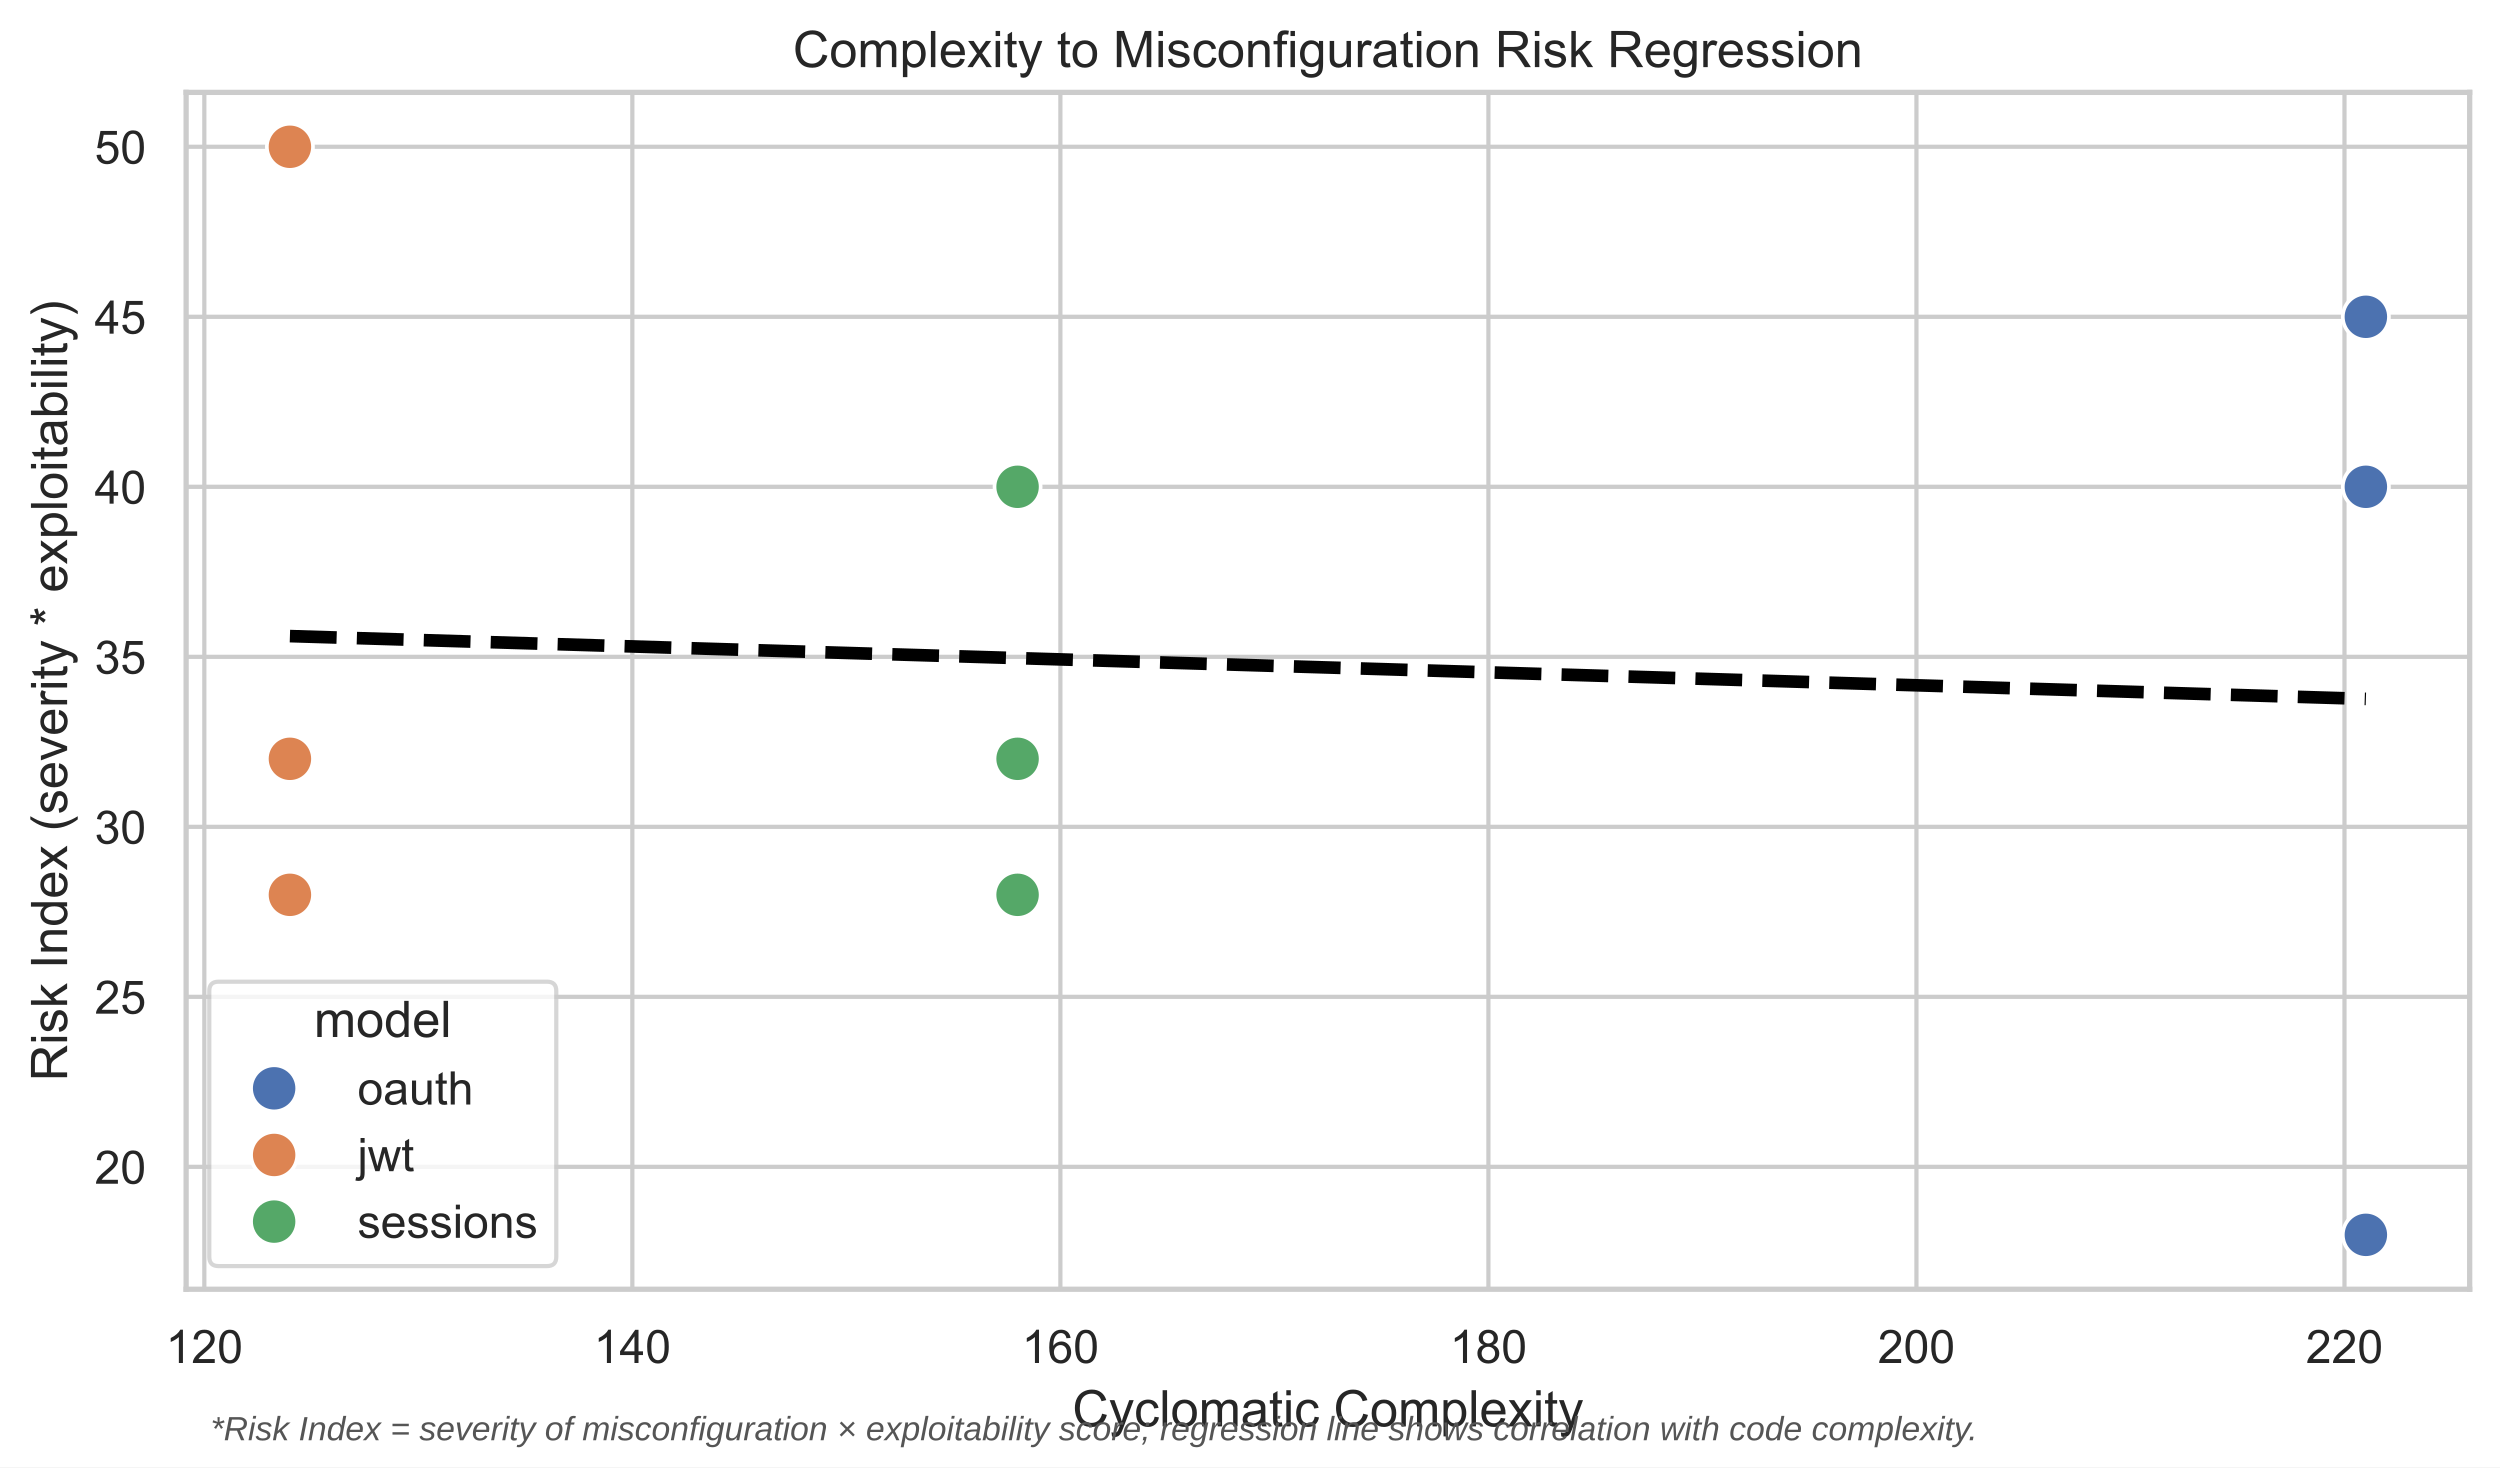
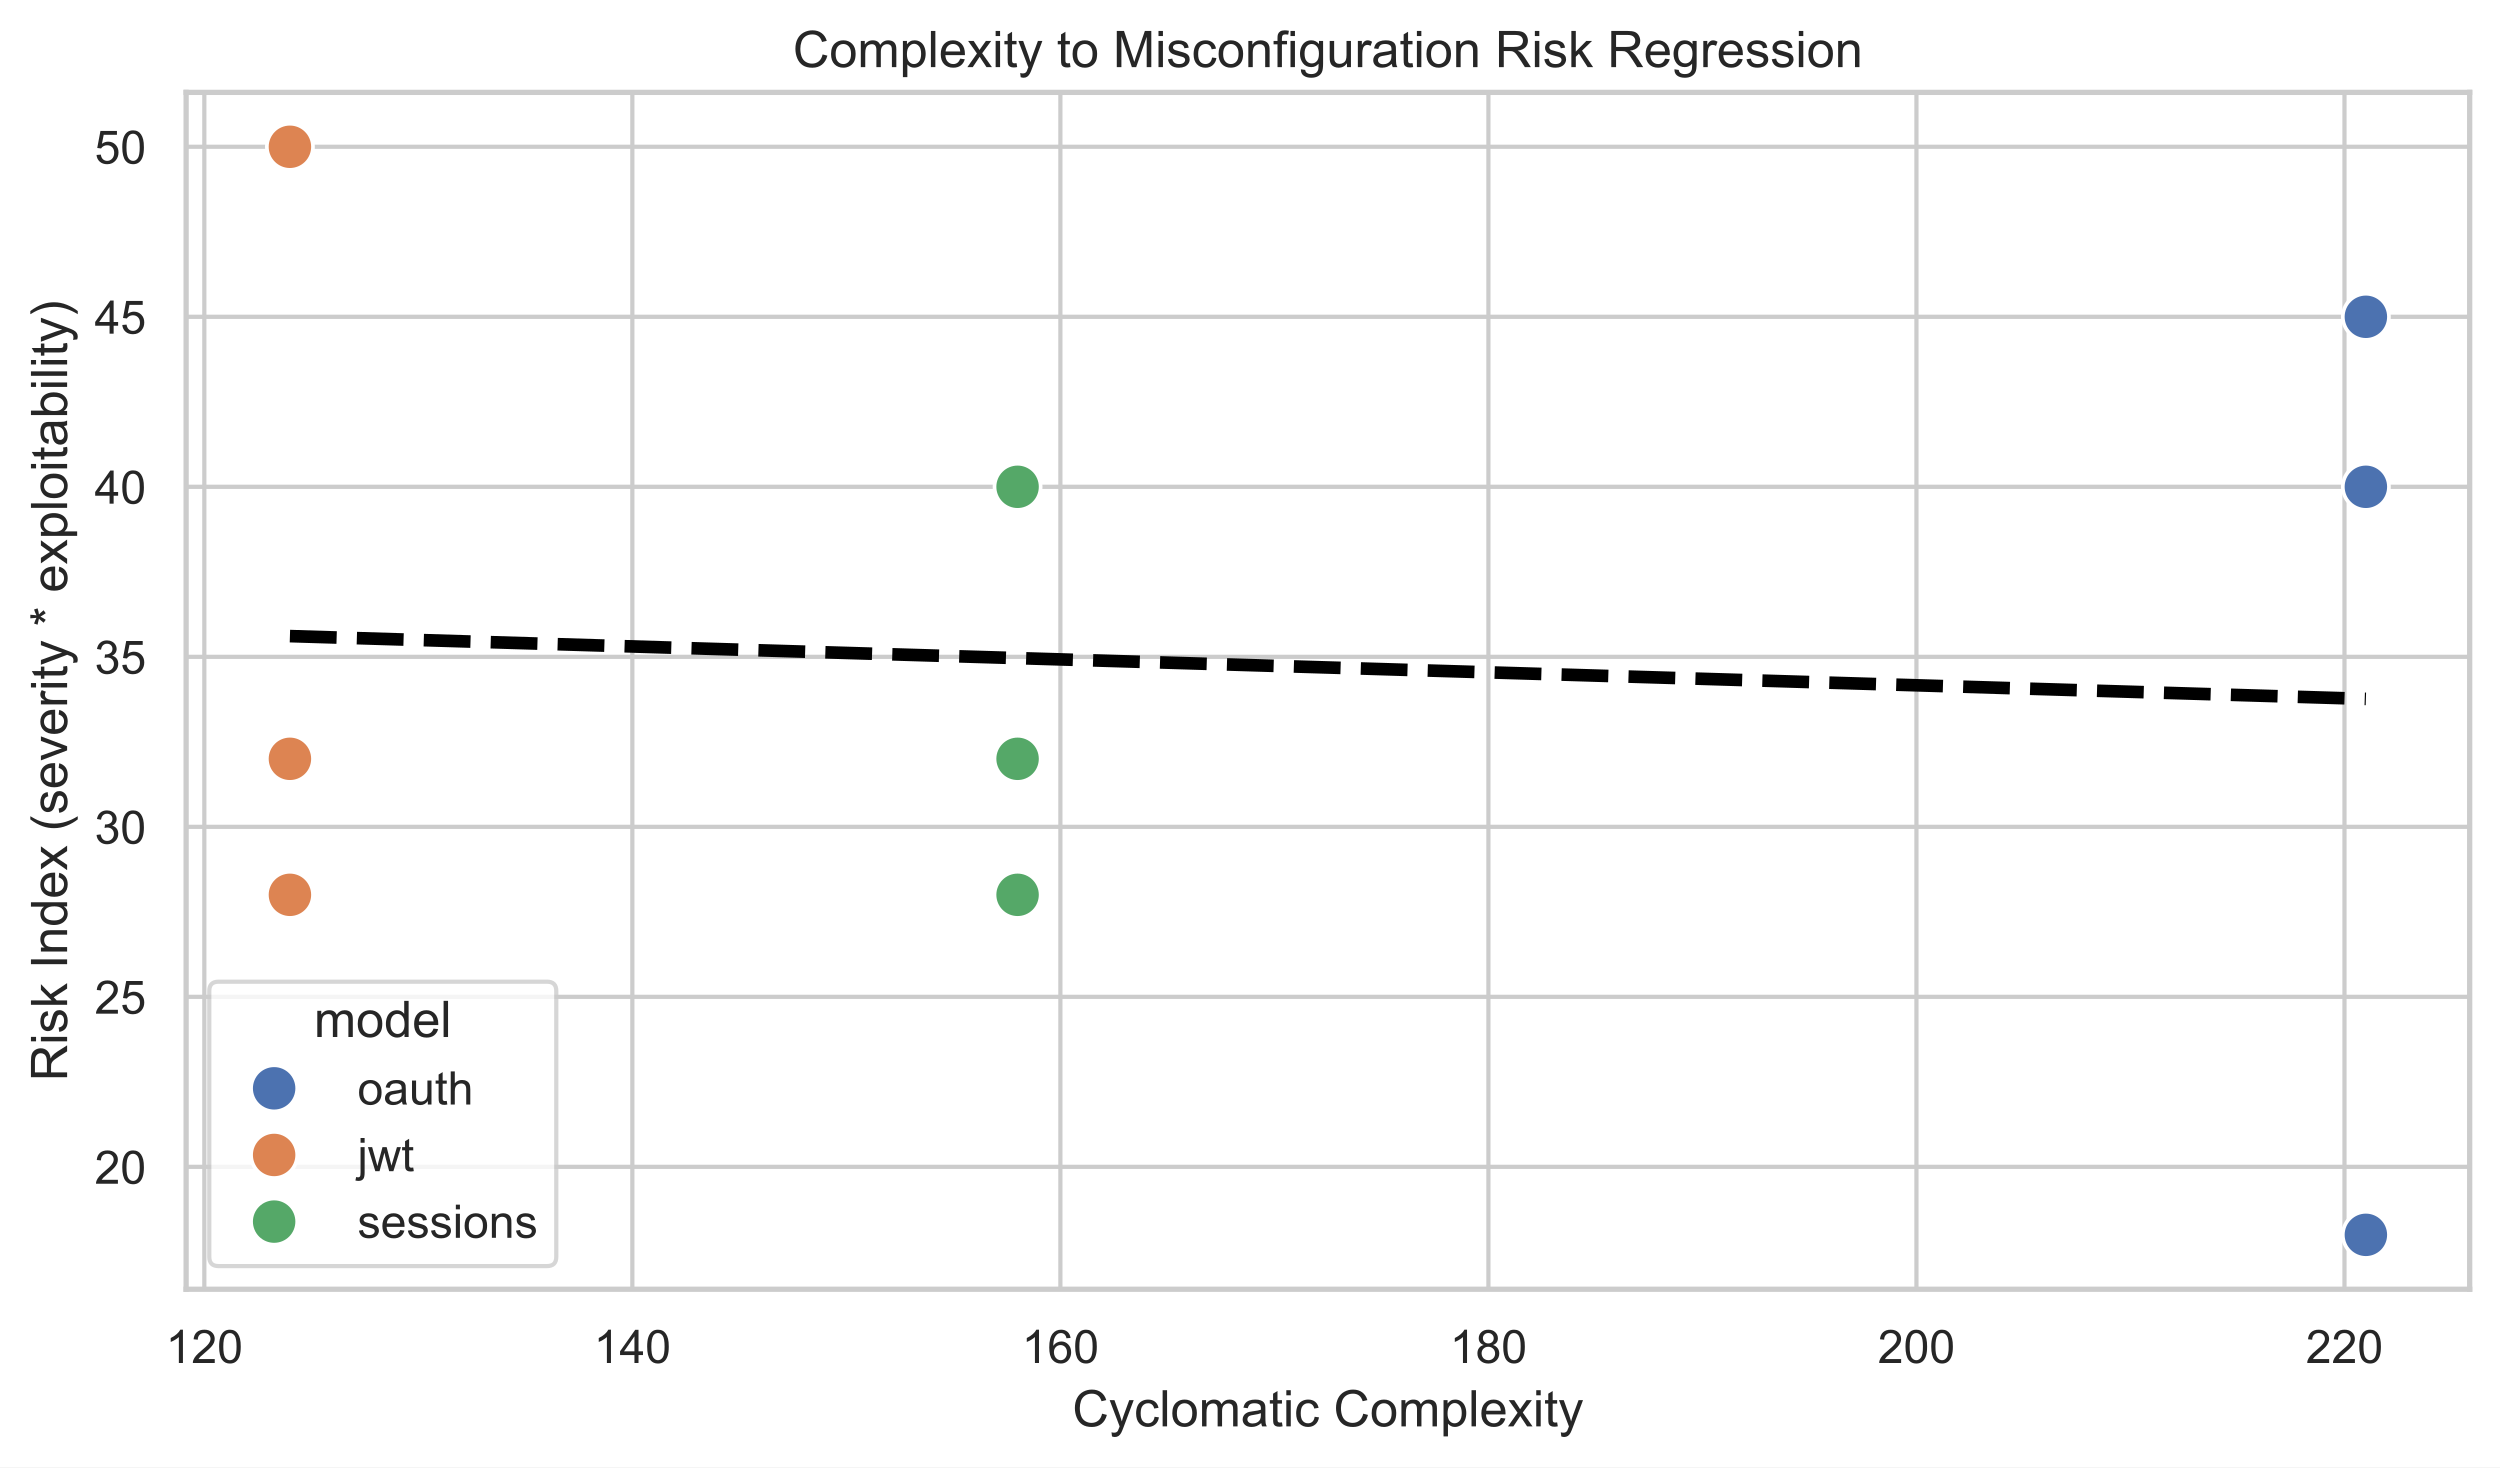
<svg xmlns="http://www.w3.org/2000/svg" xmlns:xlink="http://www.w3.org/1999/xlink" width="593.64pt" height="348.426pt" viewBox="0 0 593.64 348.426" version="1.1">
  <defs>
    <style type="text/css">*{stroke-linejoin: round; stroke-linecap: butt}</style>
  </defs>
  <g id="figure_1">
    <g id="patch_1">
      <path d="M 0 348.426  L 593.64 348.426  L 593.64 0  L 0 0  z " style="fill: #ffffff" />
    </g>
    <g id="axes_1">
      <g id="patch_2">
        <path d="M 44.196 306.14  L 586.44 306.14  L 586.44 21.936  L 44.196 21.936  z " style="fill: #ffffff" />
      </g>
      <g id="matplotlib.axis_1">
        <g id="xtick_1">
          <g id="line2d_1">
            <path d="M 48.516 306.14  L 48.516 21.936  " clip-path="url(#p06d125e34f)" style="fill: none; stroke: #cccccc; stroke-linecap: round" />
          </g>
          <g id="text_1">
            <g style="fill: #262626" transform="translate(39.34012 323.6488) scale(0.11 -0.11)">
              <defs>
                <path id="ArialMT-14" d="M 2384 0  L 1822 0  L 1822 3584  Q 1619 3391 1289 3197  Q 959 3003 697 2906  L 697 3450  Q 1169 3672 1522 3987  Q 1875 4303 2022 4600  L 2384 4600  L 2384 0  z " transform="scale(0.015625)" />
                <path id="ArialMT-15" d="M 3222 541  L 3222 0  L 194 0  Q 188 203 259 391  Q 375 700 629 1000  Q 884 1300 1366 1694  Q 2113 2306 2375 2664  Q 2638 3022 2638 3341  Q 2638 3675 2398 3904  Q 2159 4134 1775 4134  Q 1369 4134 1125 3890  Q 881 3647 878 3216  L 300 3275  Q 359 3922 746 4261  Q 1134 4600 1788 4600  Q 2447 4600 2831 4234  Q 3216 3869 3216 3328  Q 3216 3053 3103 2787  Q 2991 2522 2730 2228  Q 2469 1934 1863 1422  Q 1356 997 1212 845  Q 1069 694 975 541  L 3222 541  z " transform="scale(0.015625)" />
                <path id="ArialMT-13" d="M 266 2259  Q 266 3072 433 3567  Q 600 4063 929 4331  Q 1259 4600 1759 4600  Q 2128 4600 2406 4451  Q 2684 4303 2865 4023  Q 3047 3744 3150 3342  Q 3253 2941 3253 2259  Q 3253 1453 3087 958  Q 2922 463 2592 192  Q 2263 -78 1759 -78  Q 1097 -78 719 397  Q 266 969 266 2259  z M 844 2259  Q 844 1131 1108 757  Q 1372 384 1759 384  Q 2147 384 2411 759  Q 2675 1134 2675 2259  Q 2675 3391 2411 3762  Q 2147 4134 1753 4134  Q 1366 4134 1134 3806  Q 844 3388 844 2259  z " transform="scale(0.015625)" />
              </defs>
              <use xlink:href="#ArialMT-14" />
              <use xlink:href="#ArialMT-15" transform="translate(55.60938 0)" />
              <use xlink:href="#ArialMT-13" transform="translate(111.2188 0)" />
            </g>
          </g>
        </g>
        <g id="xtick_2">
          <g id="line2d_2">
            <path d="M 150.155 306.14  L 150.155 21.936  " clip-path="url(#p06d125e34f)" style="fill: none; stroke: #cccccc; stroke-linecap: round" />
          </g>
          <g id="text_2">
            <g style="fill: #262626" transform="translate(140.979 323.6488) scale(0.11 -0.11)">
              <defs>
                <path id="ArialMT-17" d="M 2069 0  L 2069 1097  L 81 1097  L 81 1613  L 2172 4581  L 2631 4581  L 2631 1613  L 3250 1613  L 3250 1097  L 2631 1097  L 2631 0  L 2069 0  z M 2069 1613  L 2069 3678  L 634 1613  L 2069 1613  z " transform="scale(0.015625)" />
              </defs>
              <use xlink:href="#ArialMT-14" />
              <use xlink:href="#ArialMT-17" transform="translate(55.60938 0)" />
              <use xlink:href="#ArialMT-13" transform="translate(111.2188 0)" />
            </g>
          </g>
        </g>
        <g id="xtick_3">
          <g id="line2d_3">
            <path d="M 251.794 306.14  L 251.794 21.936  " clip-path="url(#p06d125e34f)" style="fill: none; stroke: #cccccc; stroke-linecap: round" />
          </g>
          <g id="text_3">
            <g style="fill: #262626" transform="translate(242.618 323.6488) scale(0.11 -0.11)">
              <defs>
                <path id="ArialMT-19" d="M 3184 3459  L 2625 3416  Q 2550 3747 2413 3897  Q 2184 4138 1850 4138  Q 1581 4138 1378 3988  Q 1113 3794 959 3422  Q 806 3050 800 2363  Q 1003 2672 1297 2822  Q 1591 2972 1913 2972  Q 2475 2972 2870 2558  Q 3266 2144 3266 1488  Q 3266 1056 3080 686  Q 2894 316 2569 119  Q 2244 -78 1831 -78  Q 1128 -78 684 439  Q 241 956 241 2144  Q 241 3472 731 4075  Q 1159 4600 1884 4600  Q 2425 4600 2770 4297  Q 3116 3994 3184 3459  z M 888 1484  Q 888 1194 1011 928  Q 1134 663 1356 523  Q 1578 384 1822 384  Q 2178 384 2434 671  Q 2691 959 2691 1453  Q 2691 1928 2437 2201  Q 2184 2475 1800 2475  Q 1419 2475 1153 2201  Q 888 1928 888 1484  z " transform="scale(0.015625)" />
              </defs>
              <use xlink:href="#ArialMT-14" />
              <use xlink:href="#ArialMT-19" transform="translate(55.60938 0)" />
              <use xlink:href="#ArialMT-13" transform="translate(111.2188 0)" />
            </g>
          </g>
        </g>
        <g id="xtick_4">
          <g id="line2d_4">
            <path d="M 353.432 306.14  L 353.432 21.936  " clip-path="url(#p06d125e34f)" style="fill: none; stroke: #cccccc; stroke-linecap: round" />
          </g>
          <g id="text_4">
            <g style="fill: #262626" transform="translate(344.2569 323.6488) scale(0.11 -0.11)">
              <defs>
                <path id="ArialMT-1b" d="M 1131 2484  Q 781 2613 612 2850  Q 444 3088 444 3419  Q 444 3919 803 4259  Q 1163 4600 1759 4600  Q 2359 4600 2725 4251  Q 3091 3903 3091 3403  Q 3091 3084 2923 2848  Q 2756 2613 2416 2484  Q 2838 2347 3058 2040  Q 3278 1734 3278 1309  Q 3278 722 2862 322  Q 2447 -78 1769 -78  Q 1091 -78 675 323  Q 259 725 259 1325  Q 259 1772 486 2073  Q 713 2375 1131 2484  z M 1019 3438  Q 1019 3113 1228 2906  Q 1438 2700 1772 2700  Q 2097 2700 2305 2904  Q 2513 3109 2513 3406  Q 2513 3716 2298 3927  Q 2084 4138 1766 4138  Q 1444 4138 1231 3931  Q 1019 3725 1019 3438  z M 838 1322  Q 838 1081 952 856  Q 1066 631 1291 507  Q 1516 384 1775 384  Q 2178 384 2440 643  Q 2703 903 2703 1303  Q 2703 1709 2433 1975  Q 2163 2241 1756 2241  Q 1359 2241 1098 1978  Q 838 1716 838 1322  z " transform="scale(0.015625)" />
              </defs>
              <use xlink:href="#ArialMT-14" />
              <use xlink:href="#ArialMT-1b" transform="translate(55.60938 0)" />
              <use xlink:href="#ArialMT-13" transform="translate(111.2188 0)" />
            </g>
          </g>
        </g>
        <g id="xtick_5">
          <g id="line2d_5">
            <path d="M 455.071 306.14  L 455.071 21.936  " clip-path="url(#p06d125e34f)" style="fill: none; stroke: #cccccc; stroke-linecap: round" />
          </g>
          <g id="text_5">
            <g style="fill: #262626" transform="translate(445.8958 323.6488) scale(0.11 -0.11)">
              <use xlink:href="#ArialMT-15" />
              <use xlink:href="#ArialMT-13" transform="translate(55.60938 0)" />
              <use xlink:href="#ArialMT-13" transform="translate(111.2188 0)" />
            </g>
          </g>
        </g>
        <g id="xtick_6">
          <g id="line2d_6">
            <path d="M 556.71 306.14  L 556.71 21.936  " clip-path="url(#p06d125e34f)" style="fill: none; stroke: #cccccc; stroke-linecap: round" />
          </g>
          <g id="text_6">
            <g style="fill: #262626" transform="translate(547.5348 323.6488) scale(0.11 -0.11)">
              <use xlink:href="#ArialMT-15" />
              <use xlink:href="#ArialMT-15" transform="translate(55.60938 0)" />
              <use xlink:href="#ArialMT-13" transform="translate(111.2188 0)" />
            </g>
          </g>
        </g>
        <g id="text_7">
          <g style="fill: #262626" transform="translate(254.64 338.7001) scale(0.12 -0.12)">
            <defs>
              <path id="ArialMT-26" d="M 3763 1606  L 4369 1453  Q 4178 706 3683 314  Q 3188 -78 2472 -78  Q 1731 -78 1267 223  Q 803 525 561 1097  Q 319 1669 319 2325  Q 319 3041 592 3573  Q 866 4106 1370 4382  Q 1875 4659 2481 4659  Q 3169 4659 3637 4309  Q 4106 3959 4291 3325  L 3694 3184  Q 3534 3684 3231 3912  Q 2928 4141 2469 4141  Q 1941 4141 1586 3887  Q 1231 3634 1087 3207  Q 944 2781 944 2328  Q 944 1744 1114 1308  Q 1284 872 1643 656  Q 2003 441 2422 441  Q 2931 441 3284 734  Q 3638 1028 3763 1606  z " transform="scale(0.015625)" />
              <path id="ArialMT-5c" d="M 397 -1278  L 334 -750  Q 519 -800 656 -800  Q 844 -800 956 -737  Q 1069 -675 1141 -563  Q 1194 -478 1313 -144  Q 1328 -97 1363 -6  L 103 3319  L 709 3319  L 1400 1397  Q 1534 1031 1641 628  Q 1738 1016 1872 1384  L 2581 3319  L 3144 3319  L 1881 -56  Q 1678 -603 1566 -809  Q 1416 -1088 1222 -1217  Q 1028 -1347 759 -1347  Q 597 -1347 397 -1278  z " transform="scale(0.015625)" />
              <path id="ArialMT-46" d="M 2588 1216  L 3141 1144  Q 3050 572 2676 248  Q 2303 -75 1759 -75  Q 1078 -75 664 370  Q 250 816 250 1647  Q 250 2184 428 2587  Q 606 2991 970 3192  Q 1334 3394 1763 3394  Q 2303 3394 2647 3120  Q 2991 2847 3088 2344  L 2541 2259  Q 2463 2594 2264 2762  Q 2066 2931 1784 2931  Q 1359 2931 1093 2626  Q 828 2322 828 1663  Q 828 994 1084 691  Q 1341 388 1753 388  Q 2084 388 2306 591  Q 2528 794 2588 1216  z " transform="scale(0.015625)" />
              <path id="ArialMT-4f" d="M 409 0  L 409 4581  L 972 4581  L 972 0  L 409 0  z " transform="scale(0.015625)" />
              <path id="ArialMT-52" d="M 213 1659  Q 213 2581 725 3025  Q 1153 3394 1769 3394  Q 2453 3394 2887 2945  Q 3322 2497 3322 1706  Q 3322 1066 3130 698  Q 2938 331 2570 128  Q 2203 -75 1769 -75  Q 1072 -75 642 372  Q 213 819 213 1659  z M 791 1659  Q 791 1022 1069 705  Q 1347 388 1769 388  Q 2188 388 2466 706  Q 2744 1025 2744 1678  Q 2744 2294 2464 2611  Q 2184 2928 1769 2928  Q 1347 2928 1069 2612  Q 791 2297 791 1659  z " transform="scale(0.015625)" />
              <path id="ArialMT-50" d="M 422 0  L 422 3319  L 925 3319  L 925 2853  Q 1081 3097 1340 3245  Q 1600 3394 1931 3394  Q 2300 3394 2536 3241  Q 2772 3088 2869 2813  Q 3263 3394 3894 3394  Q 4388 3394 4653 3120  Q 4919 2847 4919 2278  L 4919 0  L 4359 0  L 4359 2091  Q 4359 2428 4304 2576  Q 4250 2725 4106 2815  Q 3963 2906 3769 2906  Q 3419 2906 3187 2673  Q 2956 2441 2956 1928  L 2956 0  L 2394 0  L 2394 2156  Q 2394 2531 2256 2718  Q 2119 2906 1806 2906  Q 1569 2906 1367 2781  Q 1166 2656 1075 2415  Q 984 2175 984 1722  L 984 0  L 422 0  z " transform="scale(0.015625)" />
              <path id="ArialMT-44" d="M 2588 409  Q 2275 144 1986 34  Q 1697 -75 1366 -75  Q 819 -75 525 192  Q 231 459 231 875  Q 231 1119 342 1320  Q 453 1522 633 1644  Q 813 1766 1038 1828  Q 1203 1872 1538 1913  Q 2219 1994 2541 2106  Q 2544 2222 2544 2253  Q 2544 2597 2384 2738  Q 2169 2928 1744 2928  Q 1347 2928 1158 2789  Q 969 2650 878 2297  L 328 2372  Q 403 2725 575 2942  Q 747 3159 1072 3276  Q 1397 3394 1825 3394  Q 2250 3394 2515 3294  Q 2781 3194 2906 3042  Q 3031 2891 3081 2659  Q 3109 2516 3109 2141  L 3109 1391  Q 3109 606 3145 398  Q 3181 191 3288 0  L 2700 0  Q 2613 175 2588 409  z M 2541 1666  Q 2234 1541 1622 1453  Q 1275 1403 1131 1340  Q 988 1278 909 1158  Q 831 1038 831 891  Q 831 666 1001 516  Q 1172 366 1500 366  Q 1825 366 2078 508  Q 2331 650 2450 897  Q 2541 1088 2541 1459  L 2541 1666  z " transform="scale(0.015625)" />
              <path id="ArialMT-57" d="M 1650 503  L 1731 6  Q 1494 -44 1306 -44  Q 1000 -44 831 53  Q 663 150 594 308  Q 525 466 525 972  L 525 2881  L 113 2881  L 113 3319  L 525 3319  L 525 4141  L 1084 4478  L 1084 3319  L 1650 3319  L 1650 2881  L 1084 2881  L 1084 941  Q 1084 700 1114 631  Q 1144 563 1211 522  Q 1278 481 1403 481  Q 1497 481 1650 503  z " transform="scale(0.015625)" />
              <path id="ArialMT-4c" d="M 425 3934  L 425 4581  L 988 4581  L 988 3934  L 425 3934  z M 425 0  L 425 3319  L 988 3319  L 988 0  L 425 0  z " transform="scale(0.015625)" />
              <path id="ArialMT-3" transform="scale(0.015625)" />
              <path id="ArialMT-53" d="M 422 -1272  L 422 3319  L 934 3319  L 934 2888  Q 1116 3141 1344 3267  Q 1572 3394 1897 3394  Q 2322 3394 2647 3175  Q 2972 2956 3137 2557  Q 3303 2159 3303 1684  Q 3303 1175 3120 767  Q 2938 359 2589 142  Q 2241 -75 1856 -75  Q 1575 -75 1351 44  Q 1128 163 984 344  L 984 -1272  L 422 -1272  z M 931 1641  Q 931 1000 1190 694  Q 1450 388 1819 388  Q 2194 388 2461 705  Q 2728 1022 2728 1688  Q 2728 2322 2467 2637  Q 2206 2953 1844 2953  Q 1484 2953 1207 2617  Q 931 2281 931 1641  z " transform="scale(0.015625)" />
              <path id="ArialMT-48" d="M 2694 1069  L 3275 997  Q 3138 488 2766 206  Q 2394 -75 1816 -75  Q 1088 -75 661 373  Q 234 822 234 1631  Q 234 2469 665 2931  Q 1097 3394 1784 3394  Q 2450 3394 2872 2941  Q 3294 2488 3294 1666  Q 3294 1616 3291 1516  L 816 1516  Q 847 969 1125 678  Q 1403 388 1819 388  Q 2128 388 2347 550  Q 2566 713 2694 1069  z M 847 1978  L 2700 1978  Q 2663 2397 2488 2606  Q 2219 2931 1791 2931  Q 1403 2931 1139 2672  Q 875 2413 847 1978  z " transform="scale(0.015625)" />
              <path id="ArialMT-5b" d="M 47 0  L 1259 1725  L 138 3319  L 841 3319  L 1350 2541  Q 1494 2319 1581 2169  Q 1719 2375 1834 2534  L 2394 3319  L 3066 3319  L 1919 1756  L 3153 0  L 2463 0  L 1781 1031  L 1600 1309  L 728 0  L 47 0  z " transform="scale(0.015625)" />
            </defs>
            <use xlink:href="#ArialMT-26" />
            <use xlink:href="#ArialMT-5c" transform="translate(72.21875 0)" />
            <use xlink:href="#ArialMT-46" transform="translate(122.2188 0)" />
            <use xlink:href="#ArialMT-4f" transform="translate(172.2188 0)" />
            <use xlink:href="#ArialMT-52" transform="translate(194.4375 0)" />
            <use xlink:href="#ArialMT-50" transform="translate(250.0469 0)" />
            <use xlink:href="#ArialMT-44" transform="translate(333.3438 0)" />
            <use xlink:href="#ArialMT-57" transform="translate(388.9531 0)" />
            <use xlink:href="#ArialMT-4c" transform="translate(416.7344 0)" />
            <use xlink:href="#ArialMT-46" transform="translate(438.9531 0)" />
            <use xlink:href="#ArialMT-3" transform="translate(488.9531 0)" />
            <use xlink:href="#ArialMT-26" transform="translate(516.7344 0)" />
            <use xlink:href="#ArialMT-52" transform="translate(588.9531 0)" />
            <use xlink:href="#ArialMT-50" transform="translate(644.5625 0)" />
            <use xlink:href="#ArialMT-53" transform="translate(727.8594 0)" />
            <use xlink:href="#ArialMT-4f" transform="translate(783.4688 0)" />
            <use xlink:href="#ArialMT-48" transform="translate(805.6875 0)" />
            <use xlink:href="#ArialMT-5b" transform="translate(861.2969 0)" />
            <use xlink:href="#ArialMT-4c" transform="translate(911.2969 0)" />
            <use xlink:href="#ArialMT-57" transform="translate(933.5156 0)" />
            <use xlink:href="#ArialMT-5c" transform="translate(961.2969 0)" />
          </g>
        </g>
      </g>
      <g id="matplotlib.axis_2">
        <g id="ytick_1">
          <g id="line2d_7">
            <path d="M 44.196 277.074  L 586.44 277.074  " clip-path="url(#p06d125e34f)" style="fill: none; stroke: #cccccc; stroke-linecap: round" />
          </g>
          <g id="text_8">
            <g style="fill: #262626" transform="translate(22.46195 281.0783) scale(0.11 -0.11)">
              <use xlink:href="#ArialMT-15" />
              <use xlink:href="#ArialMT-13" transform="translate(55.60938 0)" />
            </g>
          </g>
        </g>
        <g id="ytick_2">
          <g id="line2d_8">
            <path d="M 44.196 236.704  L 586.44 236.704  " clip-path="url(#p06d125e34f)" style="fill: none; stroke: #cccccc; stroke-linecap: round" />
          </g>
          <g id="text_9">
            <g style="fill: #262626" transform="translate(22.46195 240.7084) scale(0.11 -0.11)">
              <defs>
                <path id="ArialMT-18" d="M 266 1200  L 856 1250  Q 922 819 1161 601  Q 1400 384 1738 384  Q 2144 384 2425 690  Q 2706 997 2706 1503  Q 2706 1984 2436 2262  Q 2166 2541 1728 2541  Q 1456 2541 1237 2417  Q 1019 2294 894 2097  L 366 2166  L 809 4519  L 3088 4519  L 3088 3981  L 1259 3981  L 1013 2750  Q 1425 3038 1878 3038  Q 2478 3038 2890 2622  Q 3303 2206 3303 1553  Q 3303 931 2941 478  Q 2500 -78 1738 -78  Q 1113 -78 717 272  Q 322 622 266 1200  z " transform="scale(0.015625)" />
              </defs>
              <use xlink:href="#ArialMT-15" />
              <use xlink:href="#ArialMT-18" transform="translate(55.60938 0)" />
            </g>
          </g>
        </g>
        <g id="ytick_3">
          <g id="line2d_9">
            <path d="M 44.196 196.334  L 586.44 196.334  " clip-path="url(#p06d125e34f)" style="fill: none; stroke: #cccccc; stroke-linecap: round" />
          </g>
          <g id="text_10">
            <g style="fill: #262626" transform="translate(22.46195 200.3385) scale(0.11 -0.11)">
              <defs>
                <path id="ArialMT-16" d="M 269 1209  L 831 1284  Q 928 806 1161 595  Q 1394 384 1728 384  Q 2125 384 2398 659  Q 2672 934 2672 1341  Q 2672 1728 2419 1979  Q 2166 2231 1775 2231  Q 1616 2231 1378 2169  L 1441 2663  Q 1497 2656 1531 2656  Q 1891 2656 2178 2843  Q 2466 3031 2466 3422  Q 2466 3731 2256 3934  Q 2047 4138 1716 4138  Q 1388 4138 1169 3931  Q 950 3725 888 3313  L 325 3413  Q 428 3978 793 4289  Q 1159 4600 1703 4600  Q 2078 4600 2393 4439  Q 2709 4278 2876 4000  Q 3044 3722 3044 3409  Q 3044 3113 2884 2869  Q 2725 2625 2413 2481  Q 2819 2388 3044 2092  Q 3269 1797 3269 1353  Q 3269 753 2831 336  Q 2394 -81 1725 -81  Q 1122 -81 723 278  Q 325 638 269 1209  z " transform="scale(0.015625)" />
              </defs>
              <use xlink:href="#ArialMT-16" />
              <use xlink:href="#ArialMT-13" transform="translate(55.60938 0)" />
            </g>
          </g>
        </g>
        <g id="ytick_4">
          <g id="line2d_10">
            <path d="M 44.196 155.964  L 586.44 155.964  " clip-path="url(#p06d125e34f)" style="fill: none; stroke: #cccccc; stroke-linecap: round" />
          </g>
          <g id="text_11">
            <g style="fill: #262626" transform="translate(22.46195 159.9686) scale(0.11 -0.11)">
              <use xlink:href="#ArialMT-16" />
              <use xlink:href="#ArialMT-18" transform="translate(55.60938 0)" />
            </g>
          </g>
        </g>
        <g id="ytick_5">
          <g id="line2d_11">
            <path d="M 44.196 115.595  L 586.44 115.595  " clip-path="url(#p06d125e34f)" style="fill: none; stroke: #cccccc; stroke-linecap: round" />
          </g>
          <g id="text_12">
            <g style="fill: #262626" transform="translate(22.46195 119.5987) scale(0.11 -0.11)">
              <use xlink:href="#ArialMT-17" />
              <use xlink:href="#ArialMT-13" transform="translate(55.60938 0)" />
            </g>
          </g>
        </g>
        <g id="ytick_6">
          <g id="line2d_12">
            <path d="M 44.196 75.225  L 586.44 75.225  " clip-path="url(#p06d125e34f)" style="fill: none; stroke: #cccccc; stroke-linecap: round" />
          </g>
          <g id="text_13">
            <g style="fill: #262626" transform="translate(22.46195 79.22876) scale(0.11 -0.11)">
              <use xlink:href="#ArialMT-17" />
              <use xlink:href="#ArialMT-18" transform="translate(55.60938 0)" />
            </g>
          </g>
        </g>
        <g id="ytick_7">
          <g id="line2d_13">
            <path d="M 44.196 34.855  L 586.44 34.855  " clip-path="url(#p06d125e34f)" style="fill: none; stroke: #cccccc; stroke-linecap: round" />
          </g>
          <g id="text_14">
            <g style="fill: #262626" transform="translate(22.46195 38.85885) scale(0.11 -0.11)">
              <use xlink:href="#ArialMT-18" />
              <use xlink:href="#ArialMT-13" transform="translate(55.60938 0)" />
            </g>
          </g>
        </g>
        <g id="text_15">
          <g style="fill: #262626" transform="translate(15.93633 256.7328) rotate(-90) scale(0.12 -0.12)">
            <defs>
              <path id="ArialMT-35" d="M 503 0  L 503 4581  L 2534 4581  Q 3147 4581 3465 4457  Q 3784 4334 3975 4021  Q 4166 3709 4166 3331  Q 4166 2844 3850 2509  Q 3534 2175 2875 2084  Q 3116 1969 3241 1856  Q 3506 1613 3744 1247  L 4541 0  L 3778 0  L 3172 953  Q 2906 1366 2734 1584  Q 2563 1803 2427 1890  Q 2291 1978 2150 2013  Q 2047 2034 1813 2034  L 1109 2034  L 1109 0  L 503 0  z M 1109 2559  L 2413 2559  Q 2828 2559 3062 2645  Q 3297 2731 3419 2920  Q 3541 3109 3541 3331  Q 3541 3656 3305 3865  Q 3069 4075 2559 4075  L 1109 4075  L 1109 2559  z " transform="scale(0.015625)" />
              <path id="ArialMT-56" d="M 197 991  L 753 1078  Q 800 744 1014 566  Q 1228 388 1613 388  Q 2000 388 2187 545  Q 2375 703 2375 916  Q 2375 1106 2209 1216  Q 2094 1291 1634 1406  Q 1016 1563 777 1677  Q 538 1791 414 1992  Q 291 2194 291 2438  Q 291 2659 392 2848  Q 494 3038 669 3163  Q 800 3259 1026 3326  Q 1253 3394 1513 3394  Q 1903 3394 2198 3281  Q 2494 3169 2634 2976  Q 2775 2784 2828 2463  L 2278 2388  Q 2241 2644 2061 2787  Q 1881 2931 1553 2931  Q 1166 2931 1000 2803  Q 834 2675 834 2503  Q 834 2394 903 2306  Q 972 2216 1119 2156  Q 1203 2125 1616 2013  Q 2213 1853 2448 1751  Q 2684 1650 2818 1456  Q 2953 1263 2953 975  Q 2953 694 2789 445  Q 2625 197 2315 61  Q 2006 -75 1616 -75  Q 969 -75 630 194  Q 291 463 197 991  z " transform="scale(0.015625)" />
              <path id="ArialMT-4e" d="M 425 0  L 425 4581  L 988 4581  L 988 1969  L 2319 3319  L 3047 3319  L 1778 2088  L 3175 0  L 2481 0  L 1384 1697  L 988 1316  L 988 0  L 425 0  z " transform="scale(0.015625)" />
              <path id="ArialMT-2c" d="M 597 0  L 597 4581  L 1203 4581  L 1203 0  L 597 0  z " transform="scale(0.015625)" />
              <path id="ArialMT-51" d="M 422 0  L 422 3319  L 928 3319  L 928 2847  Q 1294 3394 1984 3394  Q 2284 3394 2536 3286  Q 2788 3178 2913 3003  Q 3038 2828 3088 2588  Q 3119 2431 3119 2041  L 3119 0  L 2556 0  L 2556 2019  Q 2556 2363 2490 2533  Q 2425 2703 2258 2804  Q 2091 2906 1866 2906  Q 1506 2906 1245 2678  Q 984 2450 984 1813  L 984 0  L 422 0  z " transform="scale(0.015625)" />
              <path id="ArialMT-47" d="M 2575 0  L 2575 419  Q 2259 -75 1647 -75  Q 1250 -75 917 144  Q 584 363 401 755  Q 219 1147 219 1656  Q 219 2153 384 2558  Q 550 2963 881 3178  Q 1213 3394 1622 3394  Q 1922 3394 2156 3267  Q 2391 3141 2538 2938  L 2538 4581  L 3097 4581  L 3097 0  L 2575 0  z M 797 1656  Q 797 1019 1065 703  Q 1334 388 1700 388  Q 2069 388 2326 689  Q 2584 991 2584 1609  Q 2584 2291 2321 2609  Q 2059 2928 1675 2928  Q 1300 2928 1048 2622  Q 797 2316 797 1656  z " transform="scale(0.015625)" />
              <path id="ArialMT-b" d="M 1497 -1347  Q 1031 -759 709 28  Q 388 816 388 1659  Q 388 2403 628 3084  Q 909 3875 1497 4659  L 1900 4659  Q 1522 4009 1400 3731  Q 1209 3300 1100 2831  Q 966 2247 966 1656  Q 966 153 1900 -1347  L 1497 -1347  z " transform="scale(0.015625)" />
              <path id="ArialMT-59" d="M 1344 0  L 81 3319  L 675 3319  L 1388 1331  Q 1503 1009 1600 663  Q 1675 925 1809 1294  L 2547 3319  L 3125 3319  L 1869 0  L 1344 0  z " transform="scale(0.015625)" />
              <path id="ArialMT-55" d="M 416 0  L 416 3319  L 922 3319  L 922 2816  Q 1116 3169 1280 3281  Q 1444 3394 1641 3394  Q 1925 3394 2219 3213  L 2025 2691  Q 1819 2813 1613 2813  Q 1428 2813 1281 2702  Q 1134 2591 1072 2394  Q 978 2094 978 1738  L 978 0  L 416 0  z " transform="scale(0.015625)" />
              <path id="ArialMT-d" d="M 200 3741  L 344 4184  Q 841 4009 1066 3881  Q 1006 4447 1003 4659  L 1456 4659  Q 1447 4350 1384 3884  Q 1706 4047 2122 4184  L 2266 3741  Q 1869 3609 1488 3566  Q 1678 3400 2025 2975  L 1650 2709  Q 1469 2956 1222 3381  Q 991 2941 816 2709  L 447 2975  Q 809 3422 966 3566  Q 563 3644 200 3741  z " transform="scale(0.015625)" />
              <path id="ArialMT-45" d="M 941 0  L 419 0  L 419 4581  L 981 4581  L 981 2947  Q 1338 3394 1891 3394  Q 2197 3394 2470 3270  Q 2744 3147 2920 2923  Q 3097 2700 3197 2384  Q 3297 2069 3297 1709  Q 3297 856 2875 390  Q 2453 -75 1863 -75  Q 1275 -75 941 416  L 941 0  z M 934 1684  Q 934 1088 1097 822  Q 1363 388 1816 388  Q 2184 388 2453 708  Q 2722 1028 2722 1663  Q 2722 2313 2464 2622  Q 2206 2931 1841 2931  Q 1472 2931 1203 2611  Q 934 2291 934 1684  z " transform="scale(0.015625)" />
              <path id="ArialMT-c" d="M 791 -1347  L 388 -1347  Q 1322 153 1322 1656  Q 1322 2244 1188 2822  Q 1081 3291 891 3722  Q 769 4003 388 4659  L 791 4659  Q 1378 3875 1659 3084  Q 1900 2403 1900 1659  Q 1900 816 1576 28  Q 1253 -759 791 -1347  z " transform="scale(0.015625)" />
            </defs>
            <use xlink:href="#ArialMT-35" />
            <use xlink:href="#ArialMT-4c" transform="translate(72.21875 0)" />
            <use xlink:href="#ArialMT-56" transform="translate(94.4375 0)" />
            <use xlink:href="#ArialMT-4e" transform="translate(144.4375 0)" />
            <use xlink:href="#ArialMT-3" transform="translate(194.4375 0)" />
            <use xlink:href="#ArialMT-2c" transform="translate(222.2188 0)" />
            <use xlink:href="#ArialMT-51" transform="translate(250 0)" />
            <use xlink:href="#ArialMT-47" transform="translate(305.6094 0)" />
            <use xlink:href="#ArialMT-48" transform="translate(361.2188 0)" />
            <use xlink:href="#ArialMT-5b" transform="translate(416.8281 0)" />
            <use xlink:href="#ArialMT-3" transform="translate(466.8281 0)" />
            <use xlink:href="#ArialMT-b" transform="translate(494.6094 0)" />
            <use xlink:href="#ArialMT-56" transform="translate(527.9062 0)" />
            <use xlink:href="#ArialMT-48" transform="translate(577.9062 0)" />
            <use xlink:href="#ArialMT-59" transform="translate(633.5156 0)" />
            <use xlink:href="#ArialMT-48" transform="translate(683.5156 0)" />
            <use xlink:href="#ArialMT-55" transform="translate(739.125 0)" />
            <use xlink:href="#ArialMT-4c" transform="translate(772.4219 0)" />
            <use xlink:href="#ArialMT-57" transform="translate(794.6406 0)" />
            <use xlink:href="#ArialMT-5c" transform="translate(822.4219 0)" />
            <use xlink:href="#ArialMT-3" transform="translate(872.4219 0)" />
            <use xlink:href="#ArialMT-d" transform="translate(900.2031 0)" />
            <use xlink:href="#ArialMT-3" transform="translate(939.125 0)" />
            <use xlink:href="#ArialMT-48" transform="translate(966.9062 0)" />
            <use xlink:href="#ArialMT-5b" transform="translate(1022.516 0)" />
            <use xlink:href="#ArialMT-53" transform="translate(1072.516 0)" />
            <use xlink:href="#ArialMT-4f" transform="translate(1128.125 0)" />
            <use xlink:href="#ArialMT-52" transform="translate(1150.344 0)" />
            <use xlink:href="#ArialMT-4c" transform="translate(1205.953 0)" />
            <use xlink:href="#ArialMT-57" transform="translate(1228.172 0)" />
            <use xlink:href="#ArialMT-44" transform="translate(1255.953 0)" />
            <use xlink:href="#ArialMT-45" transform="translate(1311.562 0)" />
            <use xlink:href="#ArialMT-4c" transform="translate(1367.172 0)" />
            <use xlink:href="#ArialMT-4f" transform="translate(1389.391 0)" />
            <use xlink:href="#ArialMT-4c" transform="translate(1411.609 0)" />
            <use xlink:href="#ArialMT-57" transform="translate(1433.828 0)" />
            <use xlink:href="#ArialMT-5c" transform="translate(1461.609 0)" />
            <use xlink:href="#ArialMT-c" transform="translate(1511.609 0)" />
          </g>
        </g>
      </g>
      <g id="PathCollection_1">
        <defs>
          <path id="C0_0_423cbbb9ad" d="M 0 5.477  C 1.453 5.477 2.846 4.9 3.873 3.873  C 4.9 2.846 5.477 1.453 5.477 -0  C 5.477 -1.453 4.9 -2.846 3.873 -3.873  C 2.846 -4.9 1.453 -5.477 0 -5.477  C -1.453 -5.477 -2.846 -4.9 -3.873 -3.873  C -4.9 -2.846 -5.477 -1.453 -5.477 0  C -5.477 1.453 -4.9 2.846 -3.873 3.873  C -2.846 4.9 -1.453 5.477 0 5.477  z " />
        </defs>
        <g clip-path="url(#p06d125e34f)">
          <use xlink:href="#C0_0_423cbbb9ad" x="561.792" y="75.225" style="fill: #4c72b0; stroke: #ffffff; stroke-width: 0.876" />
        </g>
        <g clip-path="url(#p06d125e34f)">
          <use xlink:href="#C0_0_423cbbb9ad" x="561.792" y="115.595" style="fill: #4c72b0; stroke: #ffffff; stroke-width: 0.876" />
        </g>
        <g clip-path="url(#p06d125e34f)">
          <use xlink:href="#C0_0_423cbbb9ad" x="561.792" y="293.222" style="fill: #4c72b0; stroke: #ffffff; stroke-width: 0.876" />
        </g>
        <g clip-path="url(#p06d125e34f)">
          <use xlink:href="#C0_0_423cbbb9ad" x="68.843" y="180.186" style="fill: #dd8452; stroke: #ffffff; stroke-width: 0.876" />
        </g>
        <g clip-path="url(#p06d125e34f)">
          <use xlink:href="#C0_0_423cbbb9ad" x="68.843" y="34.855" style="fill: #dd8452; stroke: #ffffff; stroke-width: 0.876" />
        </g>
        <g clip-path="url(#p06d125e34f)">
          <use xlink:href="#C0_0_423cbbb9ad" x="68.843" y="212.482" style="fill: #dd8452; stroke: #ffffff; stroke-width: 0.876" />
        </g>
        <g clip-path="url(#p06d125e34f)">
          <use xlink:href="#C0_0_423cbbb9ad" x="241.63" y="115.595" style="fill: #55a868; stroke: #ffffff; stroke-width: 0.876" />
        </g>
        <g clip-path="url(#p06d125e34f)">
          <use xlink:href="#C0_0_423cbbb9ad" x="241.63" y="212.482" style="fill: #55a868; stroke: #ffffff; stroke-width: 0.876" />
        </g>
        <g clip-path="url(#p06d125e34f)">
          <use xlink:href="#C0_0_423cbbb9ad" x="241.63" y="180.186" style="fill: #55a868; stroke: #ffffff; stroke-width: 0.876" />
        </g>
      </g>
      <g id="line2d_14" />
      <g id="line2d_15" />
      <g id="line2d_16" />
      <g id="patch_3">
        <path d="M 44.196 306.14  L 44.196 21.936  " style="fill: none; stroke: #cccccc; stroke-width: 1.25; stroke-linejoin: miter; stroke-linecap: square" />
      </g>
      <g id="patch_4">
        <path d="M 586.44 306.14  L 586.44 21.936  " style="fill: none; stroke: #cccccc; stroke-width: 1.25; stroke-linejoin: miter; stroke-linecap: square" />
      </g>
      <g id="patch_5">
        <path d="M 44.196 306.14  L 586.44 306.14  " style="fill: none; stroke: #cccccc; stroke-width: 1.25; stroke-linejoin: miter; stroke-linecap: square" />
      </g>
      <g id="patch_6">
        <path d="M 44.196 21.936  L 586.44 21.936  " style="fill: none; stroke: #cccccc; stroke-width: 1.25; stroke-linejoin: miter; stroke-linecap: square" />
      </g>
      <g id="text_16">
        <g style="fill: #262626" transform="translate(188.2754 15.93633) scale(0.12 -0.12)">
          <defs>
            <path id="ArialMT-30" d="M 475 0  L 475 4581  L 1388 4581  L 2472 1338  Q 2622 884 2691 659  Q 2769 909 2934 1394  L 4031 4581  L 4847 4581  L 4847 0  L 4263 0  L 4263 3834  L 2931 0  L 2384 0  L 1059 3900  L 1059 0  L 475 0  z " transform="scale(0.015625)" />
            <path id="ArialMT-49" d="M 556 0  L 556 2881  L 59 2881  L 59 3319  L 556 3319  L 556 3672  Q 556 4006 616 4169  Q 697 4388 901 4523  Q 1106 4659 1475 4659  Q 1713 4659 2000 4603  L 1916 4113  Q 1741 4144 1584 4144  Q 1328 4144 1222 4034  Q 1116 3925 1116 3625  L 1116 3319  L 1763 3319  L 1763 2881  L 1116 2881  L 1116 0  L 556 0  z " transform="scale(0.015625)" />
            <path id="ArialMT-4a" d="M 319 -275  L 866 -356  Q 900 -609 1056 -725  Q 1266 -881 1628 -881  Q 2019 -881 2231 -725  Q 2444 -569 2519 -288  Q 2563 -116 2559 434  Q 2191 0 1641 0  Q 956 0 581 494  Q 206 988 206 1678  Q 206 2153 378 2554  Q 550 2956 876 3175  Q 1203 3394 1644 3394  Q 2231 3394 2613 2919  L 2613 3319  L 3131 3319  L 3131 450  Q 3131 -325 2973 -648  Q 2816 -972 2473 -1159  Q 2131 -1347 1631 -1347  Q 1038 -1347 672 -1080  Q 306 -813 319 -275  z M 784 1719  Q 784 1066 1043 766  Q 1303 466 1694 466  Q 2081 466 2343 764  Q 2606 1063 2606 1700  Q 2606 2309 2336 2618  Q 2066 2928 1684 2928  Q 1309 2928 1046 2623  Q 784 2319 784 1719  z " transform="scale(0.015625)" />
            <path id="ArialMT-58" d="M 2597 0  L 2597 488  Q 2209 -75 1544 -75  Q 1250 -75 995 37  Q 741 150 617 320  Q 494 491 444 738  Q 409 903 409 1263  L 409 3319  L 972 3319  L 972 1478  Q 972 1038 1006 884  Q 1059 663 1231 536  Q 1403 409 1656 409  Q 1909 409 2131 539  Q 2353 669 2445 892  Q 2538 1116 2538 1541  L 2538 3319  L 3100 3319  L 3100 0  L 2597 0  z " transform="scale(0.015625)" />
          </defs>
          <use xlink:href="#ArialMT-26" />
          <use xlink:href="#ArialMT-52" transform="translate(72.21875 0)" />
          <use xlink:href="#ArialMT-50" transform="translate(127.8281 0)" />
          <use xlink:href="#ArialMT-53" transform="translate(211.125 0)" />
          <use xlink:href="#ArialMT-4f" transform="translate(266.7344 0)" />
          <use xlink:href="#ArialMT-48" transform="translate(288.9531 0)" />
          <use xlink:href="#ArialMT-5b" transform="translate(344.5625 0)" />
          <use xlink:href="#ArialMT-4c" transform="translate(394.5625 0)" />
          <use xlink:href="#ArialMT-57" transform="translate(416.7812 0)" />
          <use xlink:href="#ArialMT-5c" transform="translate(444.5625 0)" />
          <use xlink:href="#ArialMT-3" transform="translate(494.5625 0)" />
          <use xlink:href="#ArialMT-57" transform="translate(522.3438 0)" />
          <use xlink:href="#ArialMT-52" transform="translate(550.125 0)" />
          <use xlink:href="#ArialMT-3" transform="translate(605.7344 0)" />
          <use xlink:href="#ArialMT-30" transform="translate(633.5156 0)" />
          <use xlink:href="#ArialMT-4c" transform="translate(716.8125 0)" />
          <use xlink:href="#ArialMT-56" transform="translate(739.0312 0)" />
          <use xlink:href="#ArialMT-46" transform="translate(789.0312 0)" />
          <use xlink:href="#ArialMT-52" transform="translate(839.0312 0)" />
          <use xlink:href="#ArialMT-51" transform="translate(894.6406 0)" />
          <use xlink:href="#ArialMT-49" transform="translate(950.25 0)" />
          <use xlink:href="#ArialMT-4c" transform="translate(978.0312 0)" />
          <use xlink:href="#ArialMT-4a" transform="translate(1000.25 0)" />
          <use xlink:href="#ArialMT-58" transform="translate(1055.859 0)" />
          <use xlink:href="#ArialMT-55" transform="translate(1111.469 0)" />
          <use xlink:href="#ArialMT-44" transform="translate(1144.766 0)" />
          <use xlink:href="#ArialMT-57" transform="translate(1200.375 0)" />
          <use xlink:href="#ArialMT-4c" transform="translate(1228.156 0)" />
          <use xlink:href="#ArialMT-52" transform="translate(1250.375 0)" />
          <use xlink:href="#ArialMT-51" transform="translate(1305.984 0)" />
          <use xlink:href="#ArialMT-3" transform="translate(1361.594 0)" />
          <use xlink:href="#ArialMT-35" transform="translate(1389.375 0)" />
          <use xlink:href="#ArialMT-4c" transform="translate(1461.594 0)" />
          <use xlink:href="#ArialMT-56" transform="translate(1483.812 0)" />
          <use xlink:href="#ArialMT-4e" transform="translate(1533.812 0)" />
          <use xlink:href="#ArialMT-3" transform="translate(1583.812 0)" />
          <use xlink:href="#ArialMT-35" transform="translate(1611.594 0)" />
          <use xlink:href="#ArialMT-48" transform="translate(1683.812 0)" />
          <use xlink:href="#ArialMT-4a" transform="translate(1739.422 0)" />
          <use xlink:href="#ArialMT-55" transform="translate(1795.031 0)" />
          <use xlink:href="#ArialMT-48" transform="translate(1828.328 0)" />
          <use xlink:href="#ArialMT-56" transform="translate(1883.938 0)" />
          <use xlink:href="#ArialMT-56" transform="translate(1933.938 0)" />
          <use xlink:href="#ArialMT-4c" transform="translate(1983.938 0)" />
          <use xlink:href="#ArialMT-52" transform="translate(2006.156 0)" />
          <use xlink:href="#ArialMT-51" transform="translate(2061.766 0)" />
        </g>
      </g>
      <g id="legend_1">
        <g id="patch_7">
          <path d="M 51.896 300.64  L 129.891 300.64  Q 132.091 300.64 132.091 298.44  L 132.091 235.309  Q 132.091 233.109 129.891 233.109  L 51.896 233.109  Q 49.696 233.109 49.696 235.309  L 49.696 298.44  Q 49.696 300.64 51.896 300.64  z " style="fill: #ffffff; opacity: 0.8; stroke: #cccccc; stroke-linejoin: miter" />
        </g>
        <g id="text_17">
          <g style="fill: #262626" transform="translate(74.55297 246.2452) scale(0.12 -0.12)">
            <use xlink:href="#ArialMT-50" />
            <use xlink:href="#ArialMT-52" transform="translate(83.29688 0)" />
            <use xlink:href="#ArialMT-47" transform="translate(138.9062 0)" />
            <use xlink:href="#ArialMT-48" transform="translate(194.5156 0)" />
            <use xlink:href="#ArialMT-4f" transform="translate(250.125 0)" />
          </g>
        </g>
        <g id="line2d_17">
          <defs>
            <path id="m0c17a8c49d" d="M 0 5.477  C 1.453 5.477 2.846 4.9 3.873 3.873  C 4.9 2.846 5.477 1.453 5.477 0  C 5.477 -1.453 4.9 -2.846 3.873 -3.873  C 2.846 -4.9 1.453 -5.477 0 -5.477  C -1.453 -5.477 -2.846 -4.9 -3.873 -3.873  C -4.9 -2.846 -5.477 -1.453 -5.477 0  C -5.477 1.453 -4.9 2.846 -3.873 3.873  C -2.846 4.9 -1.453 5.477 0 5.477  z " style="stroke: #ffffff; stroke-width: 0.876" />
          </defs>
          <g>
            <use xlink:href="#m0c17a8c49d" x="65.096" y="258.429" style="fill: #4c72b0; stroke: #ffffff; stroke-width: 0.876" />
          </g>
        </g>
        <g id="text_18">
          <g style="fill: #262626" transform="translate(84.89602 262.2789) scale(0.11 -0.11)">
            <defs>
              <path id="ArialMT-4b" d="M 422 0  L 422 4581  L 984 4581  L 984 2938  Q 1378 3394 1978 3394  Q 2347 3394 2619 3248  Q 2891 3103 3008 2847  Q 3125 2591 3125 2103  L 3125 0  L 2563 0  L 2563 2103  Q 2563 2525 2380 2717  Q 2197 2909 1863 2909  Q 1613 2909 1392 2779  Q 1172 2650 1078 2428  Q 984 2206 984 1816  L 984 0  L 422 0  z " transform="scale(0.015625)" />
            </defs>
            <use xlink:href="#ArialMT-52" />
            <use xlink:href="#ArialMT-44" transform="translate(55.60938 0)" />
            <use xlink:href="#ArialMT-58" transform="translate(111.2188 0)" />
            <use xlink:href="#ArialMT-57" transform="translate(166.8281 0)" />
            <use xlink:href="#ArialMT-4b" transform="translate(194.6094 0)" />
          </g>
        </g>
        <g id="line2d_18">
          <defs>
            <path id="mdc8d3fb6b7" d="M 0 5.477  C 1.453 5.477 2.846 4.9 3.873 3.873  C 4.9 2.846 5.477 1.453 5.477 0  C 5.477 -1.453 4.9 -2.846 3.873 -3.873  C 2.846 -4.9 1.453 -5.477 0 -5.477  C -1.453 -5.477 -2.846 -4.9 -3.873 -3.873  C -4.9 -2.846 -5.477 -1.453 -5.477 0  C -5.477 1.453 -4.9 2.846 -3.873 3.873  C -2.846 4.9 -1.453 5.477 0 5.477  z " style="stroke: #ffffff; stroke-width: 0.876" />
          </defs>
          <g>
            <use xlink:href="#mdc8d3fb6b7" x="65.096" y="274.252" style="fill: #dd8452; stroke: #ffffff; stroke-width: 0.876" />
          </g>
        </g>
        <g id="text_19">
          <g style="fill: #262626" transform="translate(84.89602 278.1021) scale(0.11 -0.11)">
            <defs>
              <path id="ArialMT-4d" d="M 419 3928  L 419 4581  L 981 4581  L 981 3928  L 419 3928  z M -294 -1288  L -188 -809  Q -19 -853 78 -853  Q 250 -853 334 -739  Q 419 -625 419 -169  L 419 3319  L 981 3319  L 981 -181  Q 981 -794 822 -1034  Q 619 -1347 147 -1347  Q -81 -1347 -294 -1288  z " transform="scale(0.015625)" />
              <path id="ArialMT-5a" d="M 1034 0  L 19 3319  L 600 3319  L 1128 1403  L 1325 691  Q 1338 744 1497 1375  L 2025 3319  L 2603 3319  L 3100 1394  L 3266 759  L 3456 1400  L 4025 3319  L 4572 3319  L 3534 0  L 2950 0  L 2422 1988  L 2294 2553  L 1622 0  L 1034 0  z " transform="scale(0.015625)" />
            </defs>
            <use xlink:href="#ArialMT-4d" />
            <use xlink:href="#ArialMT-5a" transform="translate(22.21875 0)" />
            <use xlink:href="#ArialMT-57" transform="translate(94.4375 0)" />
          </g>
        </g>
        <g id="line2d_19">
          <defs>
            <path id="m6f90ef261f" d="M 0 5.477  C 1.453 5.477 2.846 4.9 3.873 3.873  C 4.9 2.846 5.477 1.453 5.477 0  C 5.477 -1.453 4.9 -2.846 3.873 -3.873  C 2.846 -4.9 1.453 -5.477 0 -5.477  C -1.453 -5.477 -2.846 -4.9 -3.873 -3.873  C -4.9 -2.846 -5.477 -1.453 -5.477 0  C -5.477 1.453 -4.9 2.846 -3.873 3.873  C -2.846 4.9 -1.453 5.477 0 5.477  z " style="stroke: #ffffff; stroke-width: 0.876" />
          </defs>
          <g>
            <use xlink:href="#m6f90ef261f" x="65.096" y="290.076" style="fill: #55a868; stroke: #ffffff; stroke-width: 0.876" />
          </g>
        </g>
        <g id="text_20">
          <g style="fill: #262626" transform="translate(84.89602 293.9256) scale(0.11 -0.11)">
            <use xlink:href="#ArialMT-56" />
            <use xlink:href="#ArialMT-48" transform="translate(50 0)" />
            <use xlink:href="#ArialMT-56" transform="translate(105.6094 0)" />
            <use xlink:href="#ArialMT-56" transform="translate(155.6094 0)" />
            <use xlink:href="#ArialMT-4c" transform="translate(205.6094 0)" />
            <use xlink:href="#ArialMT-52" transform="translate(227.8281 0)" />
            <use xlink:href="#ArialMT-51" transform="translate(283.4375 0)" />
            <use xlink:href="#ArialMT-56" transform="translate(339.0469 0)" />
          </g>
        </g>
      </g>
      <g id="line2d_20">
        <path d="M 68.843 151.047  L 68.843 151.047  L 68.843 151.047  L 241.63 156.273  L 241.63 156.273  L 241.63 156.273  L 561.792 165.956  L 561.792 165.956  L 561.792 165.956  " clip-path="url(#p06d125e34f)" style="fill: none; stroke-dasharray: 11.1,4.8; stroke-dashoffset: 0; stroke: #000000; stroke-width: 3" />
      </g>
    </g>
  </g>
-   <text x="50" y="342" style="font-size: 8px; fill: #555555; font-family: Arial, sans-serif; font-style: italic">
+   <text x="50" y="355" style="font-size: 8px; fill: #555555; font-family: Arial, sans-serif; font-style: italic">
    <tspan>*Risk Index = severity of misconfiguration × exploitability score; regression line shows correlation with code complexity.</tspan>
  </text>
  <defs>
    <clipPath id="p06d125e34f">
      <rect x="44.196" y="21.936" width="542.244" height="284.204" />
    </clipPath>
  </defs>
</svg>
